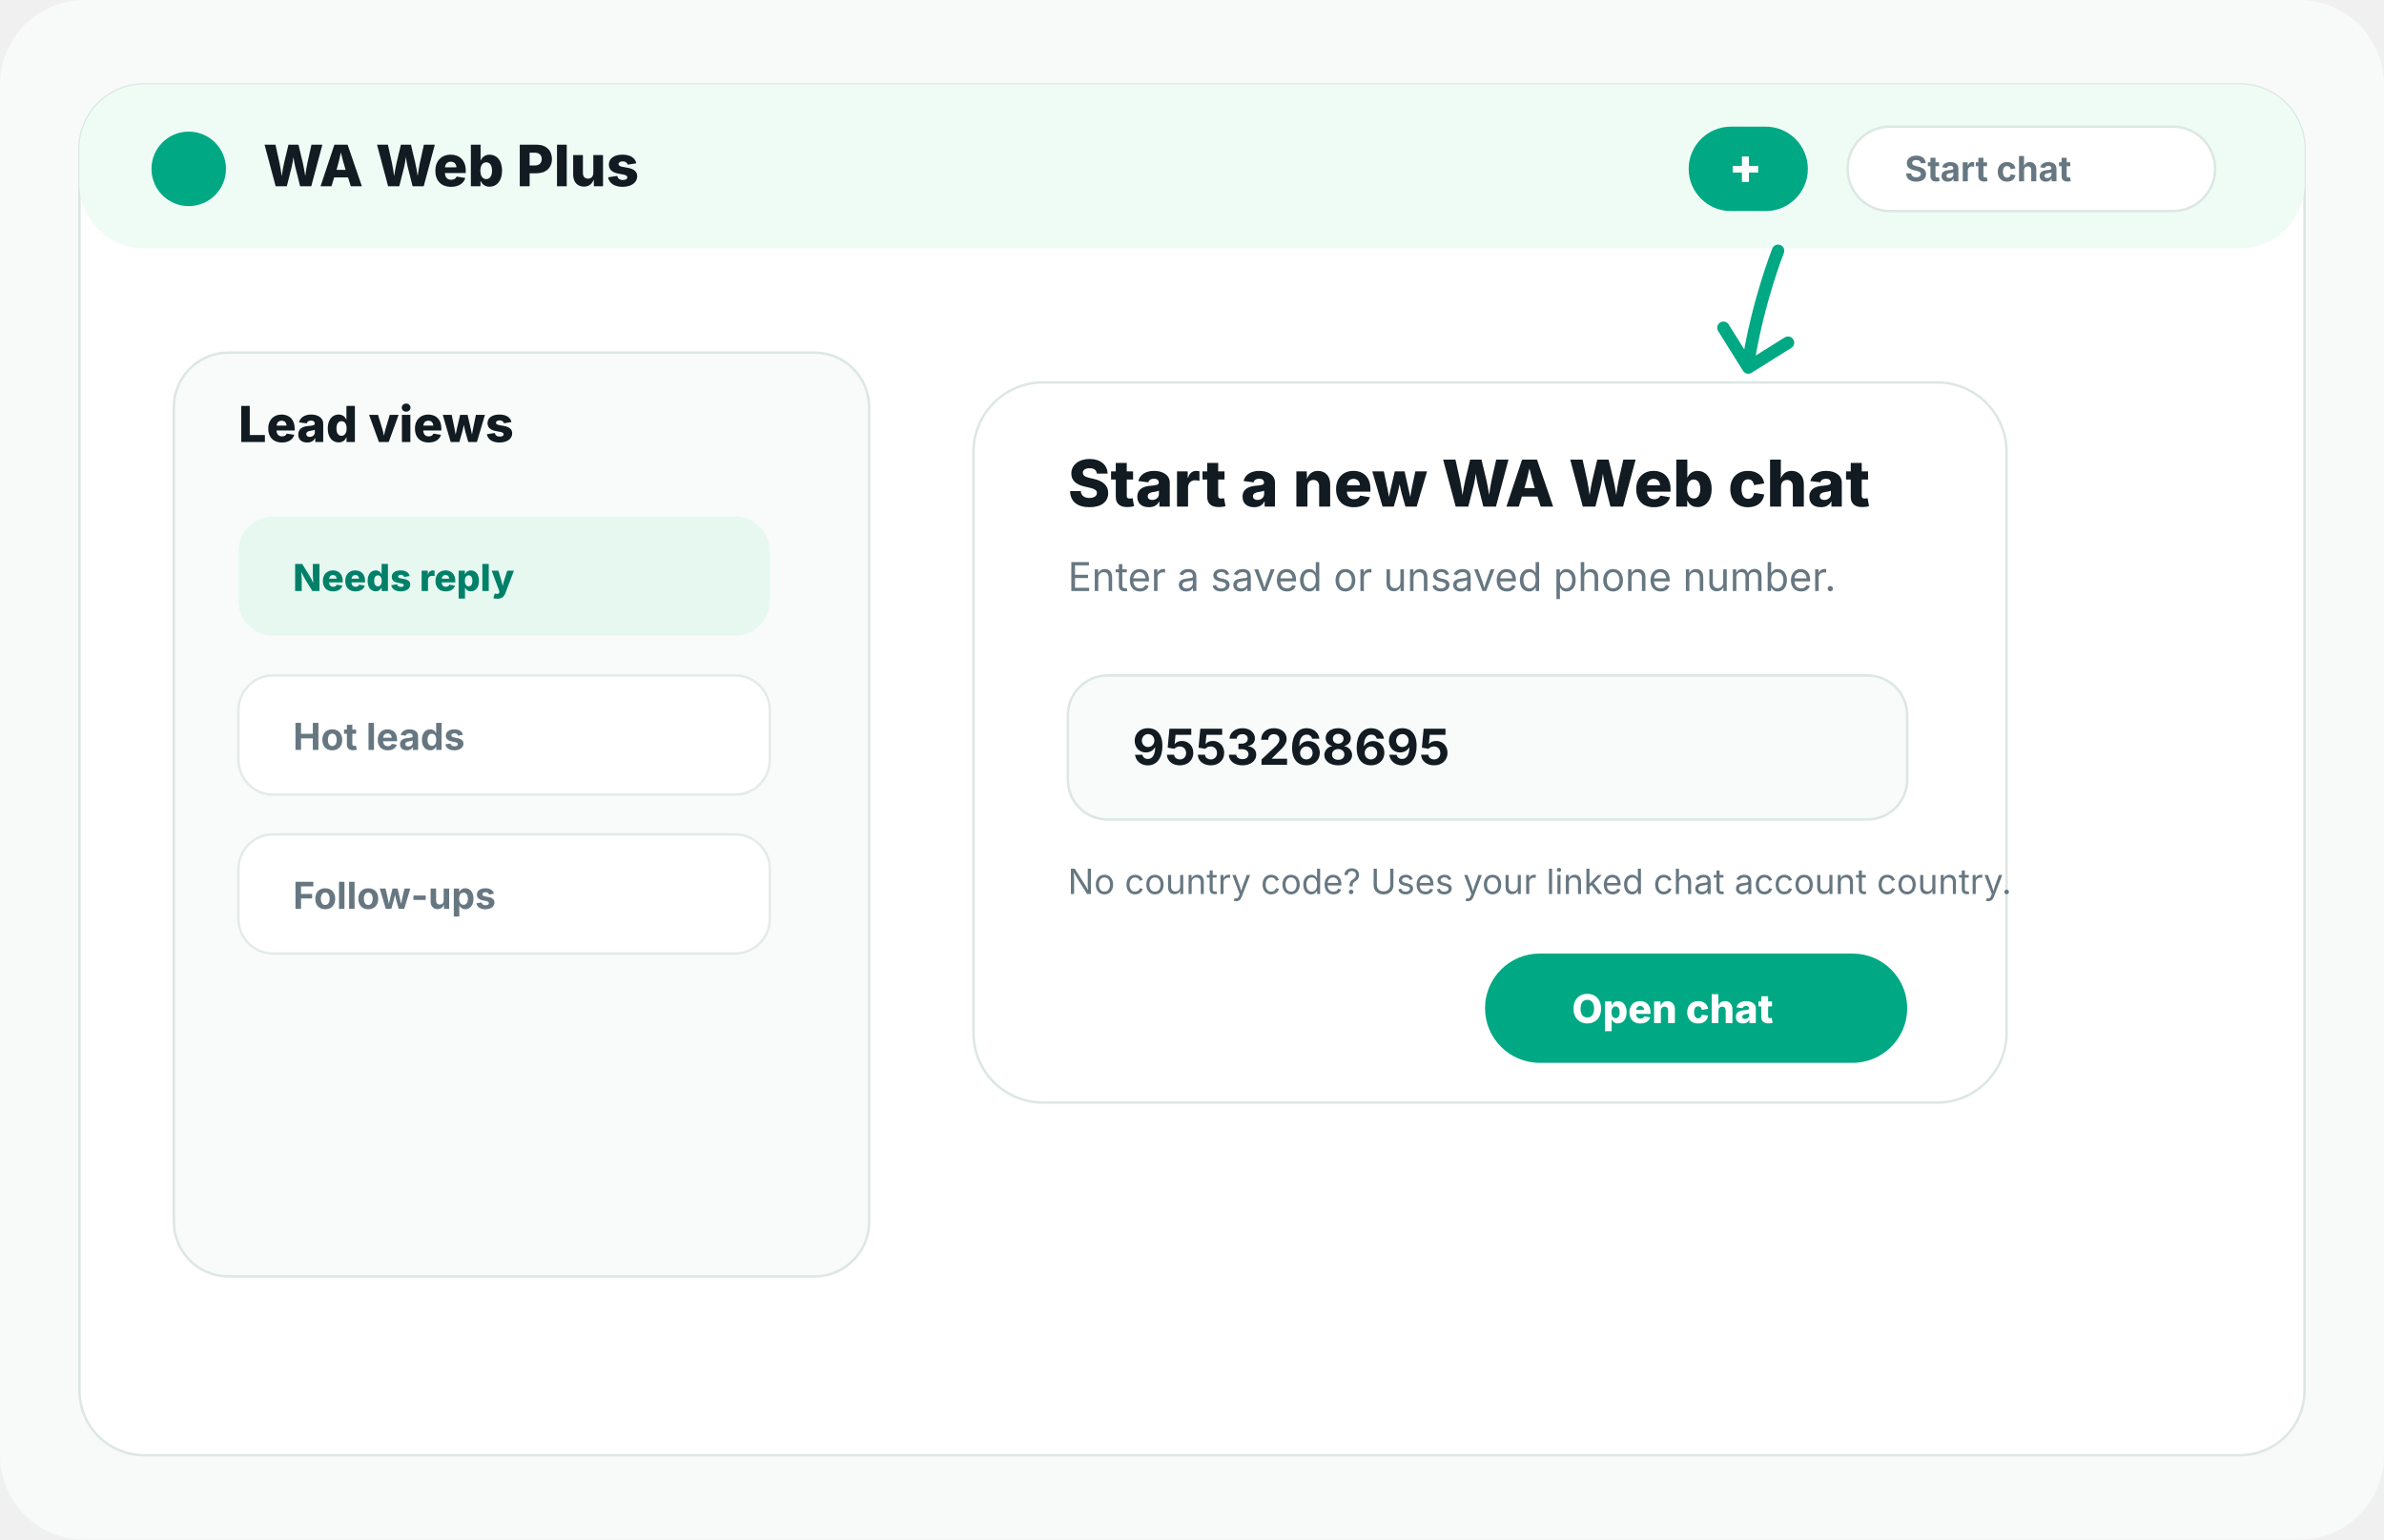
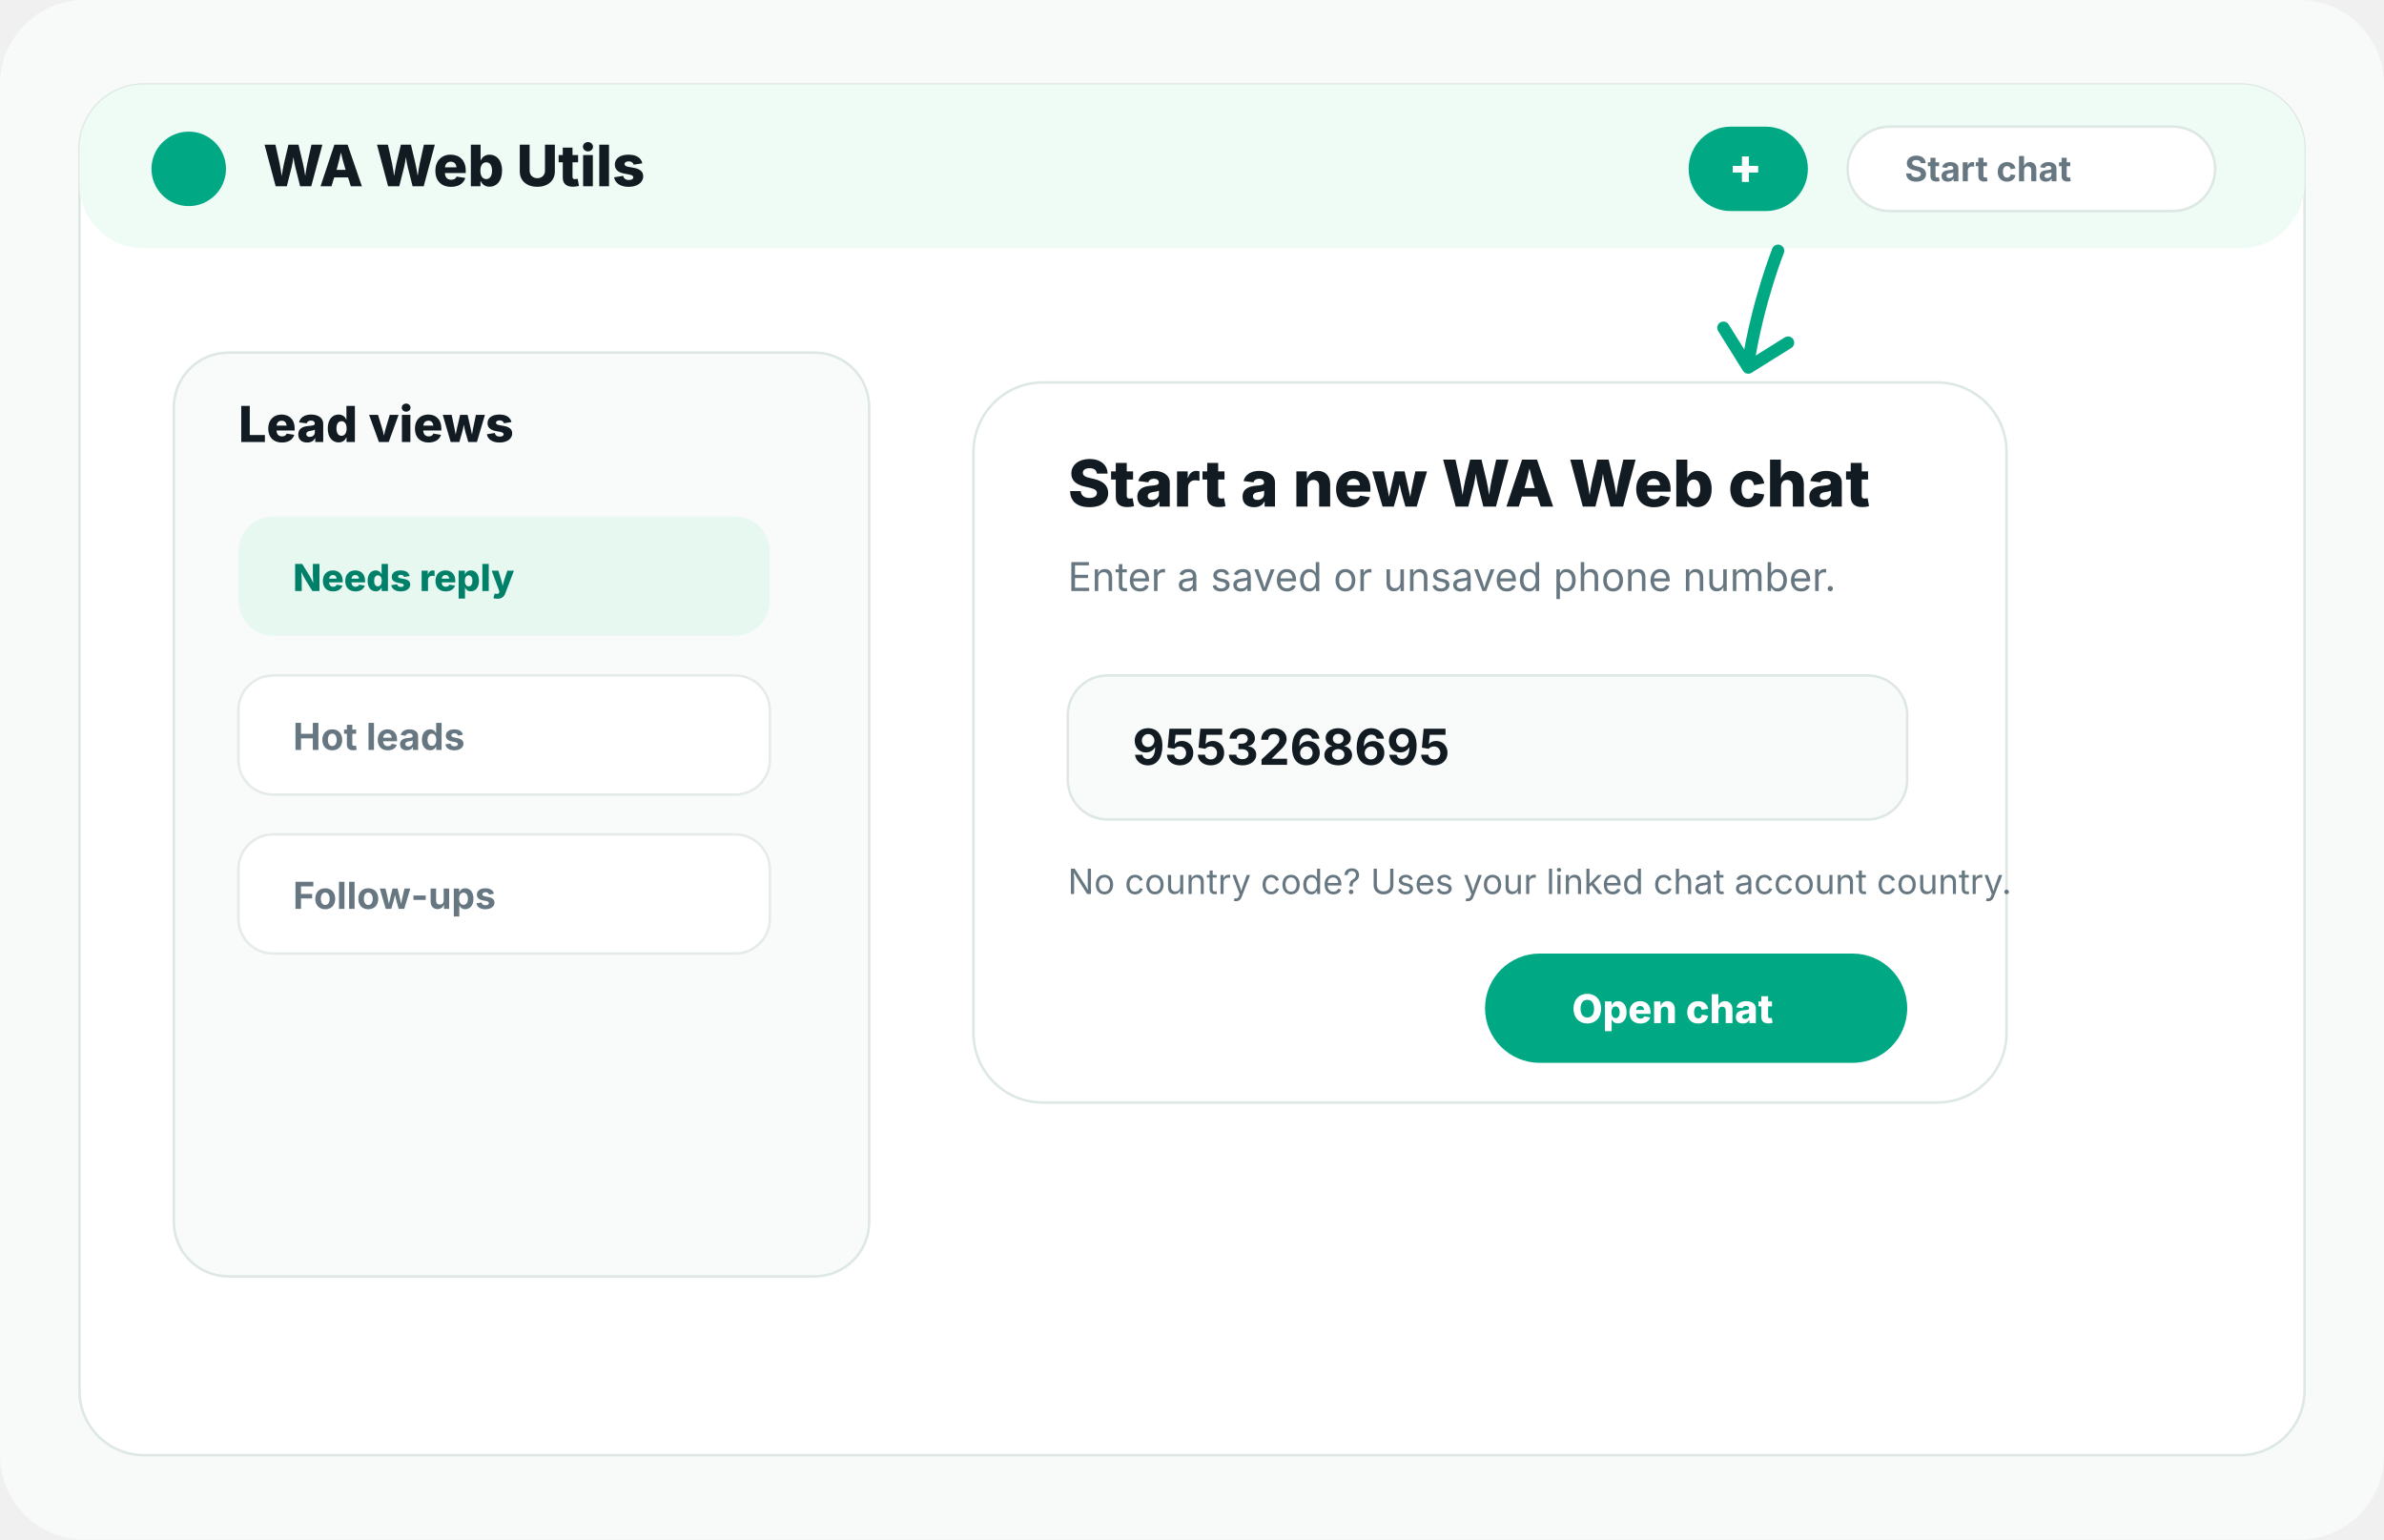
<svg xmlns="http://www.w3.org/2000/svg" width="960" height="620" viewBox="0 0 960 620" fill="none" role="img" aria-labelledby="title desc">
  <rect width="960" height="620" rx="34" fill="#F7FAF8" />
  <rect x="32" y="34" width="896" height="552" rx="26" fill="white" stroke="#DDE7E3" />
  <rect x="32" y="34" width="896" height="66" rx="26" fill="#EFFCF6" />
  <circle cx="76" cy="68" r="15" fill="#00A884" />
-   <text x="106" y="75" fill="#111B21" font-family="Inter, Arial, sans-serif" font-size="23" font-weight="800">WA Web Plus</text>
+   <text x="106" y="75" fill="#111B21" font-family="Inter, Arial, sans-serif" font-size="23" font-weight="800">WA Web Utils</text>
  <rect x="680" y="51" width="48" height="34" rx="17" fill="#00A884" />
  <text x="696" y="74" fill="white" font-family="Inter, Arial, sans-serif" font-size="20" font-weight="800">+</text>
  <rect x="744" y="51" width="148" height="34" rx="17" fill="white" stroke="#DDE7E3" />
  <text x="767" y="73" fill="#667781" font-family="Inter, Arial, sans-serif" font-size="14" font-weight="700">Start chat</text>
  <rect x="70" y="142" width="280" height="372" rx="22" fill="#F8FBFA" stroke="#DDE7E3" />
  <text x="96" y="178" fill="#111B21" font-family="Inter, Arial, sans-serif" font-size="20" font-weight="800">Lead views</text>
  <rect x="96" y="208" width="214" height="48" rx="14" fill="#E7F8F1" />
  <text x="118" y="238" fill="#008069" font-family="Inter, Arial, sans-serif" font-size="15" font-weight="800">Needs reply</text>
  <rect x="96" y="272" width="214" height="48" rx="14" fill="white" stroke="#E4EBE8" />
  <text x="118" y="302" fill="#667781" font-family="Inter, Arial, sans-serif" font-size="15" font-weight="700">Hot leads</text>
  <rect x="96" y="336" width="214" height="48" rx="14" fill="white" stroke="#E4EBE8" />
  <text x="118" y="366" fill="#667781" font-family="Inter, Arial, sans-serif" font-size="15" font-weight="700">Follow-ups</text>
  <rect x="392" y="154" width="416" height="290" rx="28" fill="white" stroke="#DDE7E3" />
  <text x="430" y="204" fill="#111B21" font-family="Inter, Arial, sans-serif" font-size="26" font-weight="800">Start a new WA Web chat</text>
  <text x="430" y="238" fill="#667781" font-family="Inter, Arial, sans-serif" font-size="16">Enter a saved or unsaved phone number.</text>
  <rect x="430" y="272" width="338" height="58" rx="16" fill="#F8FBFA" stroke="#DDE7E3" />
  <text x="456" y="308" fill="#111B21" font-family="Inter, Arial, sans-serif" font-size="20" font-weight="700">9553268695</text>
  <text x="430" y="360" fill="#667781" font-family="Inter, Arial, sans-serif" font-size="14">No country code? Uses your linked chat account country.</text>
  <rect x="598" y="384" width="170" height="44" rx="22" fill="#00A884" />
  <text x="633" y="412" fill="white" font-family="Inter, Arial, sans-serif" font-size="16" font-weight="800">Open chat</text>
  <path d="M716 101C716 101 708 121 704 146" stroke="#00A884" stroke-width="5" stroke-linecap="round" />
  <path d="M694 132L704 148L720 138" stroke="#00A884" stroke-width="5" stroke-linecap="round" stroke-linejoin="round" />
</svg>
